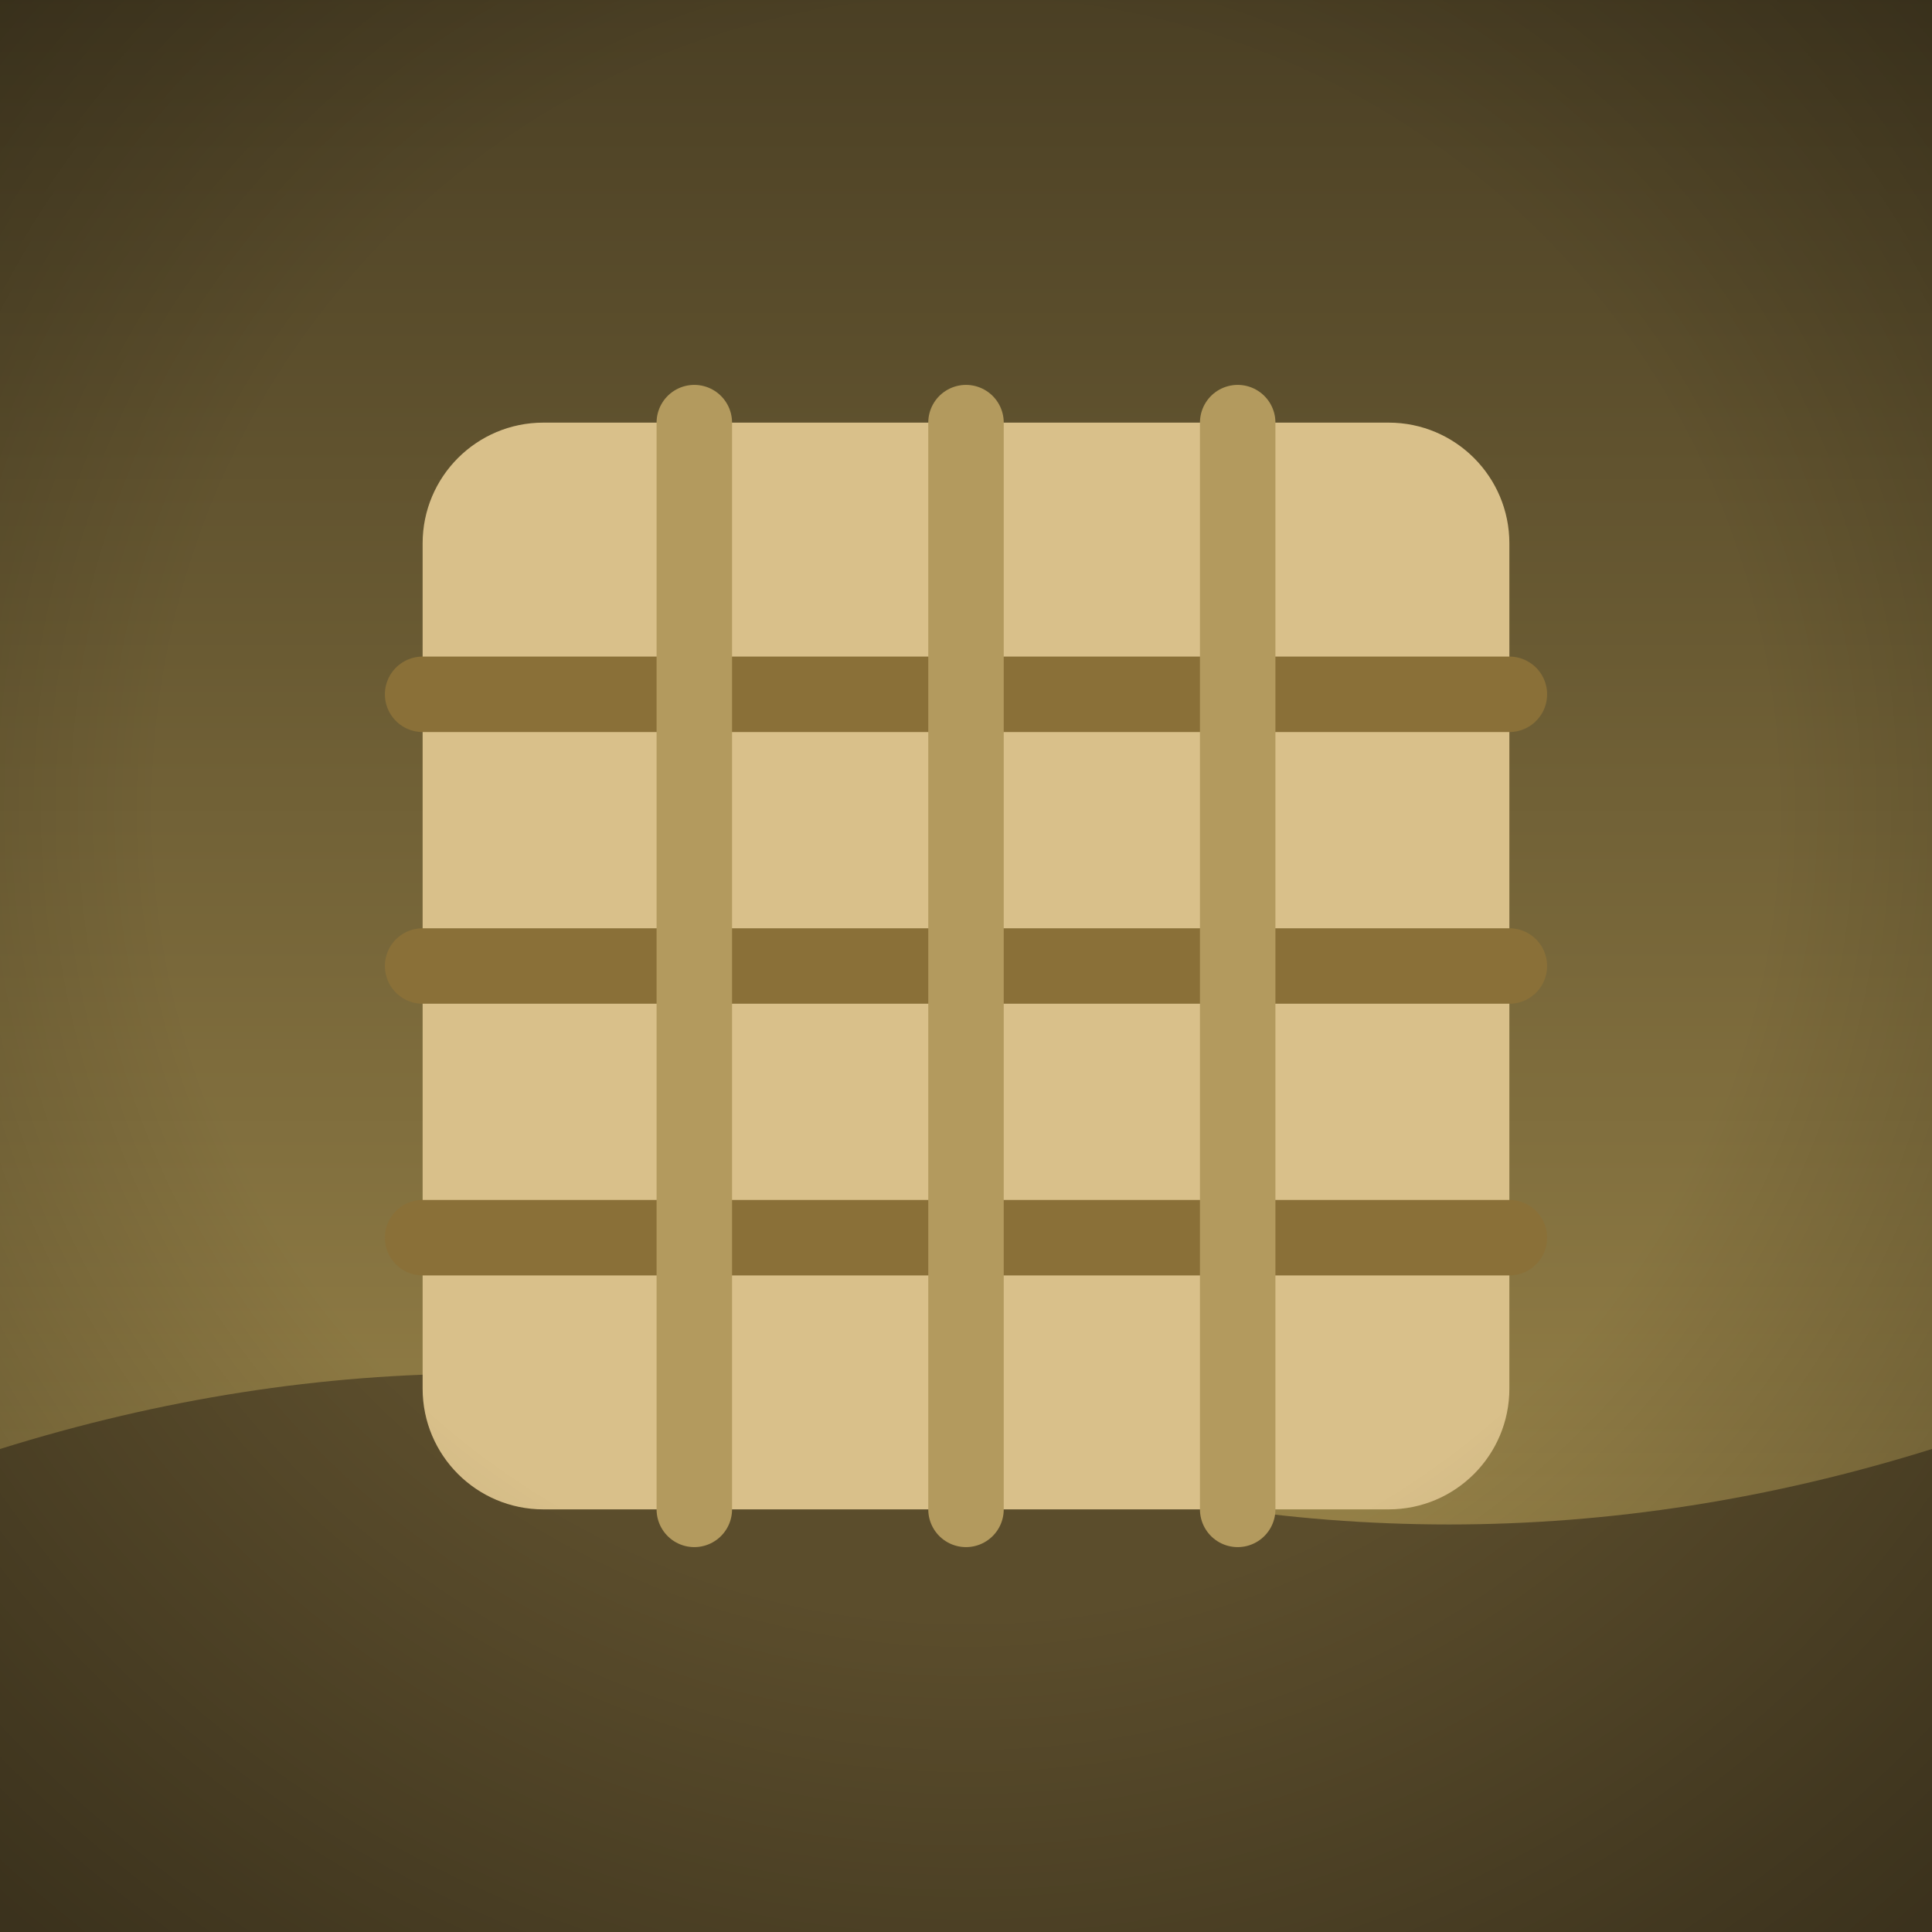
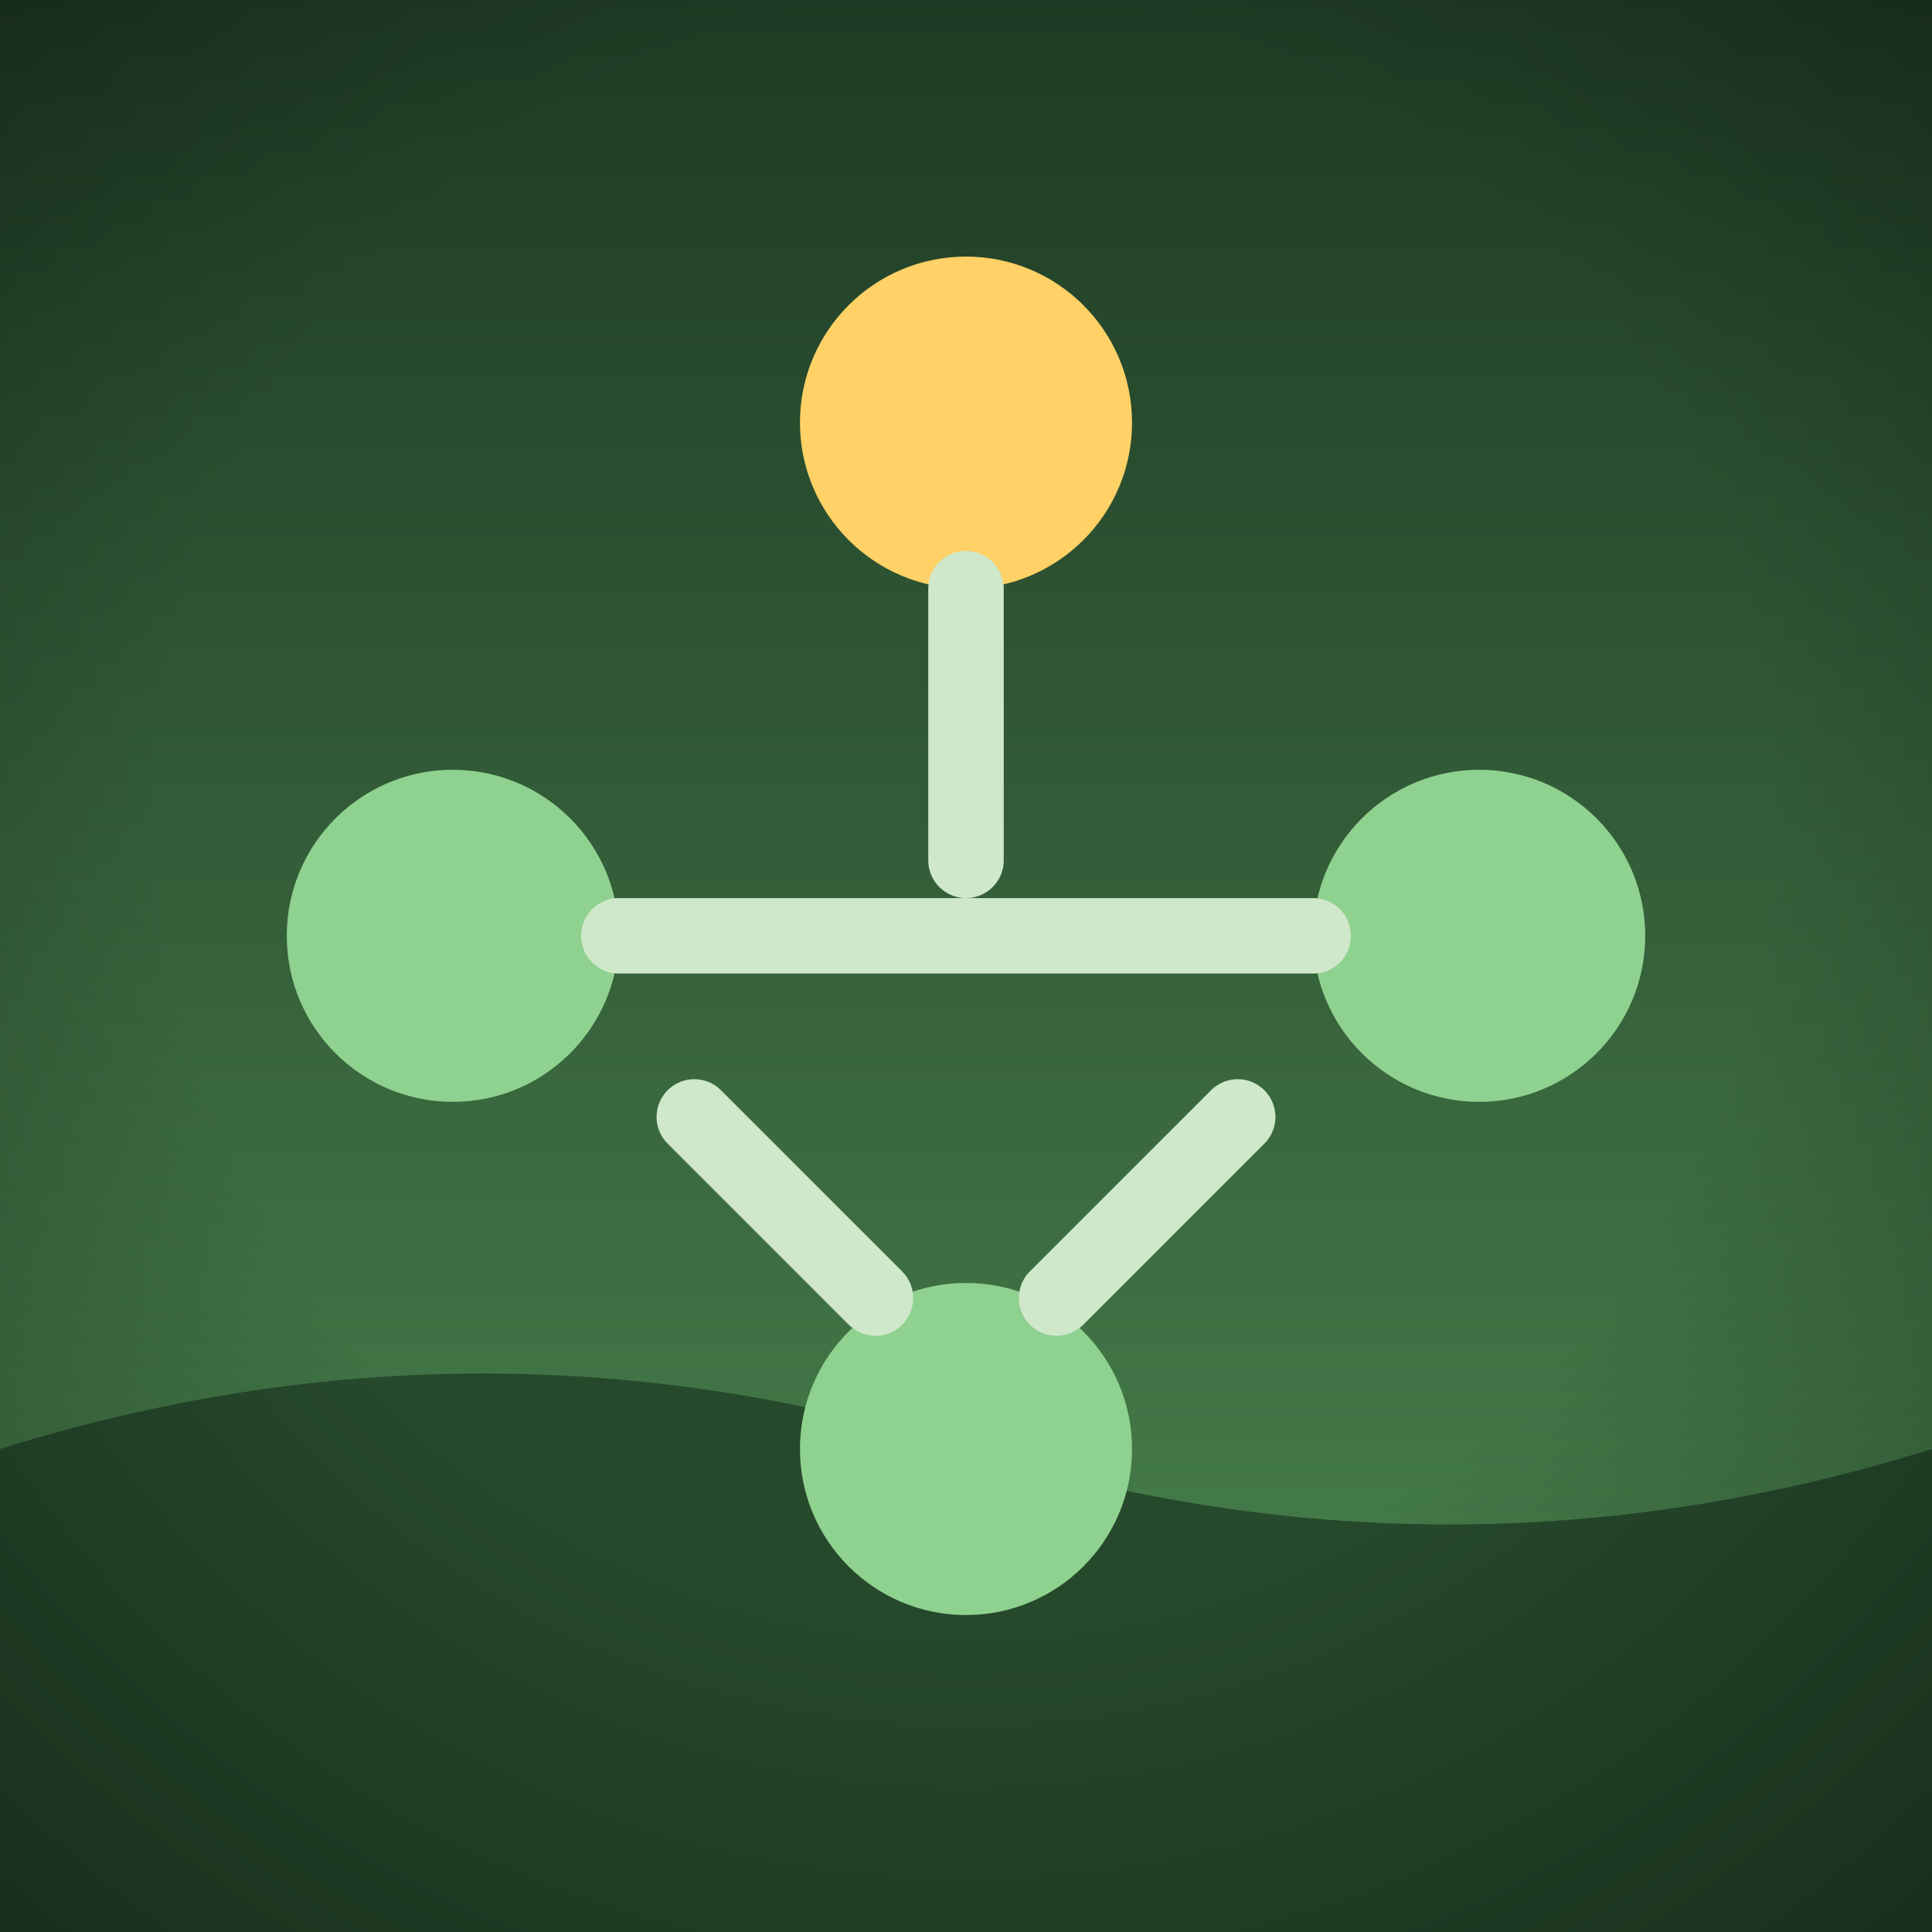
<svg xmlns="http://www.w3.org/2000/svg" viewBox="0 0 128 128" width="128" height="128" role="img">
  <defs>
    <linearGradient id="bg" x1="0" y1="0" x2="0" y2="1">
-       <stop offset="0" stop-color="#4a3f24" />
-       <stop offset="1" stop-color="#a89150" />
+       <stop offset="0" stop-color="#1e3a24" />
+       <stop offset="1" stop-color="#4e8a52" />
    </linearGradient>
    <radialGradient id="vig" cx="0.5" cy="0.42" r="0.75">
      <stop offset="0.55" stop-color="#000" stop-opacity="0" />
      <stop offset="1" stop-color="#000" stop-opacity="0.35" />
    </radialGradient>
  </defs>
  <rect width="128" height="128" fill="url(#bg)" />
-   <path d="M0 128V96q32-10 64 0t64 0V128z" fill="#5b4d2c" />
-   <rect x="28" y="28" width="72" height="72" rx="8" fill="#d9c08a" />
-   <path d="M28 46h72M28 64h72M28 82h72" fill="none" stroke="#8a7038" stroke-width="5" stroke-linecap="round" stroke-linejoin="round" />
-   <path d="M46 28v72M64 28v72M82 28v72" fill="none" stroke="#b39a5e" stroke-width="5" stroke-linecap="round" stroke-linejoin="round" />
+   <path d="M0 128V96q32-10 64 0t64 0V128z" fill="#26492c" />
+   <circle cx="64" cy="28" r="11" fill="#ffd166" />
+   <circle cx="30" cy="62" r="11" fill="#8fd18f" />
+   <circle cx="98" cy="62" r="11" fill="#8fd18f" />
+   <circle cx="64" cy="96" r="11" fill="#8fd18f" />
+   <path d="M64 39v18M41 62h46M46 74l12 12M82 74L70 86" fill="none" stroke="#cfe8c9" stroke-width="5" stroke-linecap="round" stroke-linejoin="round" />
  <rect width="128" height="128" fill="url(#vig)" />
</svg>
